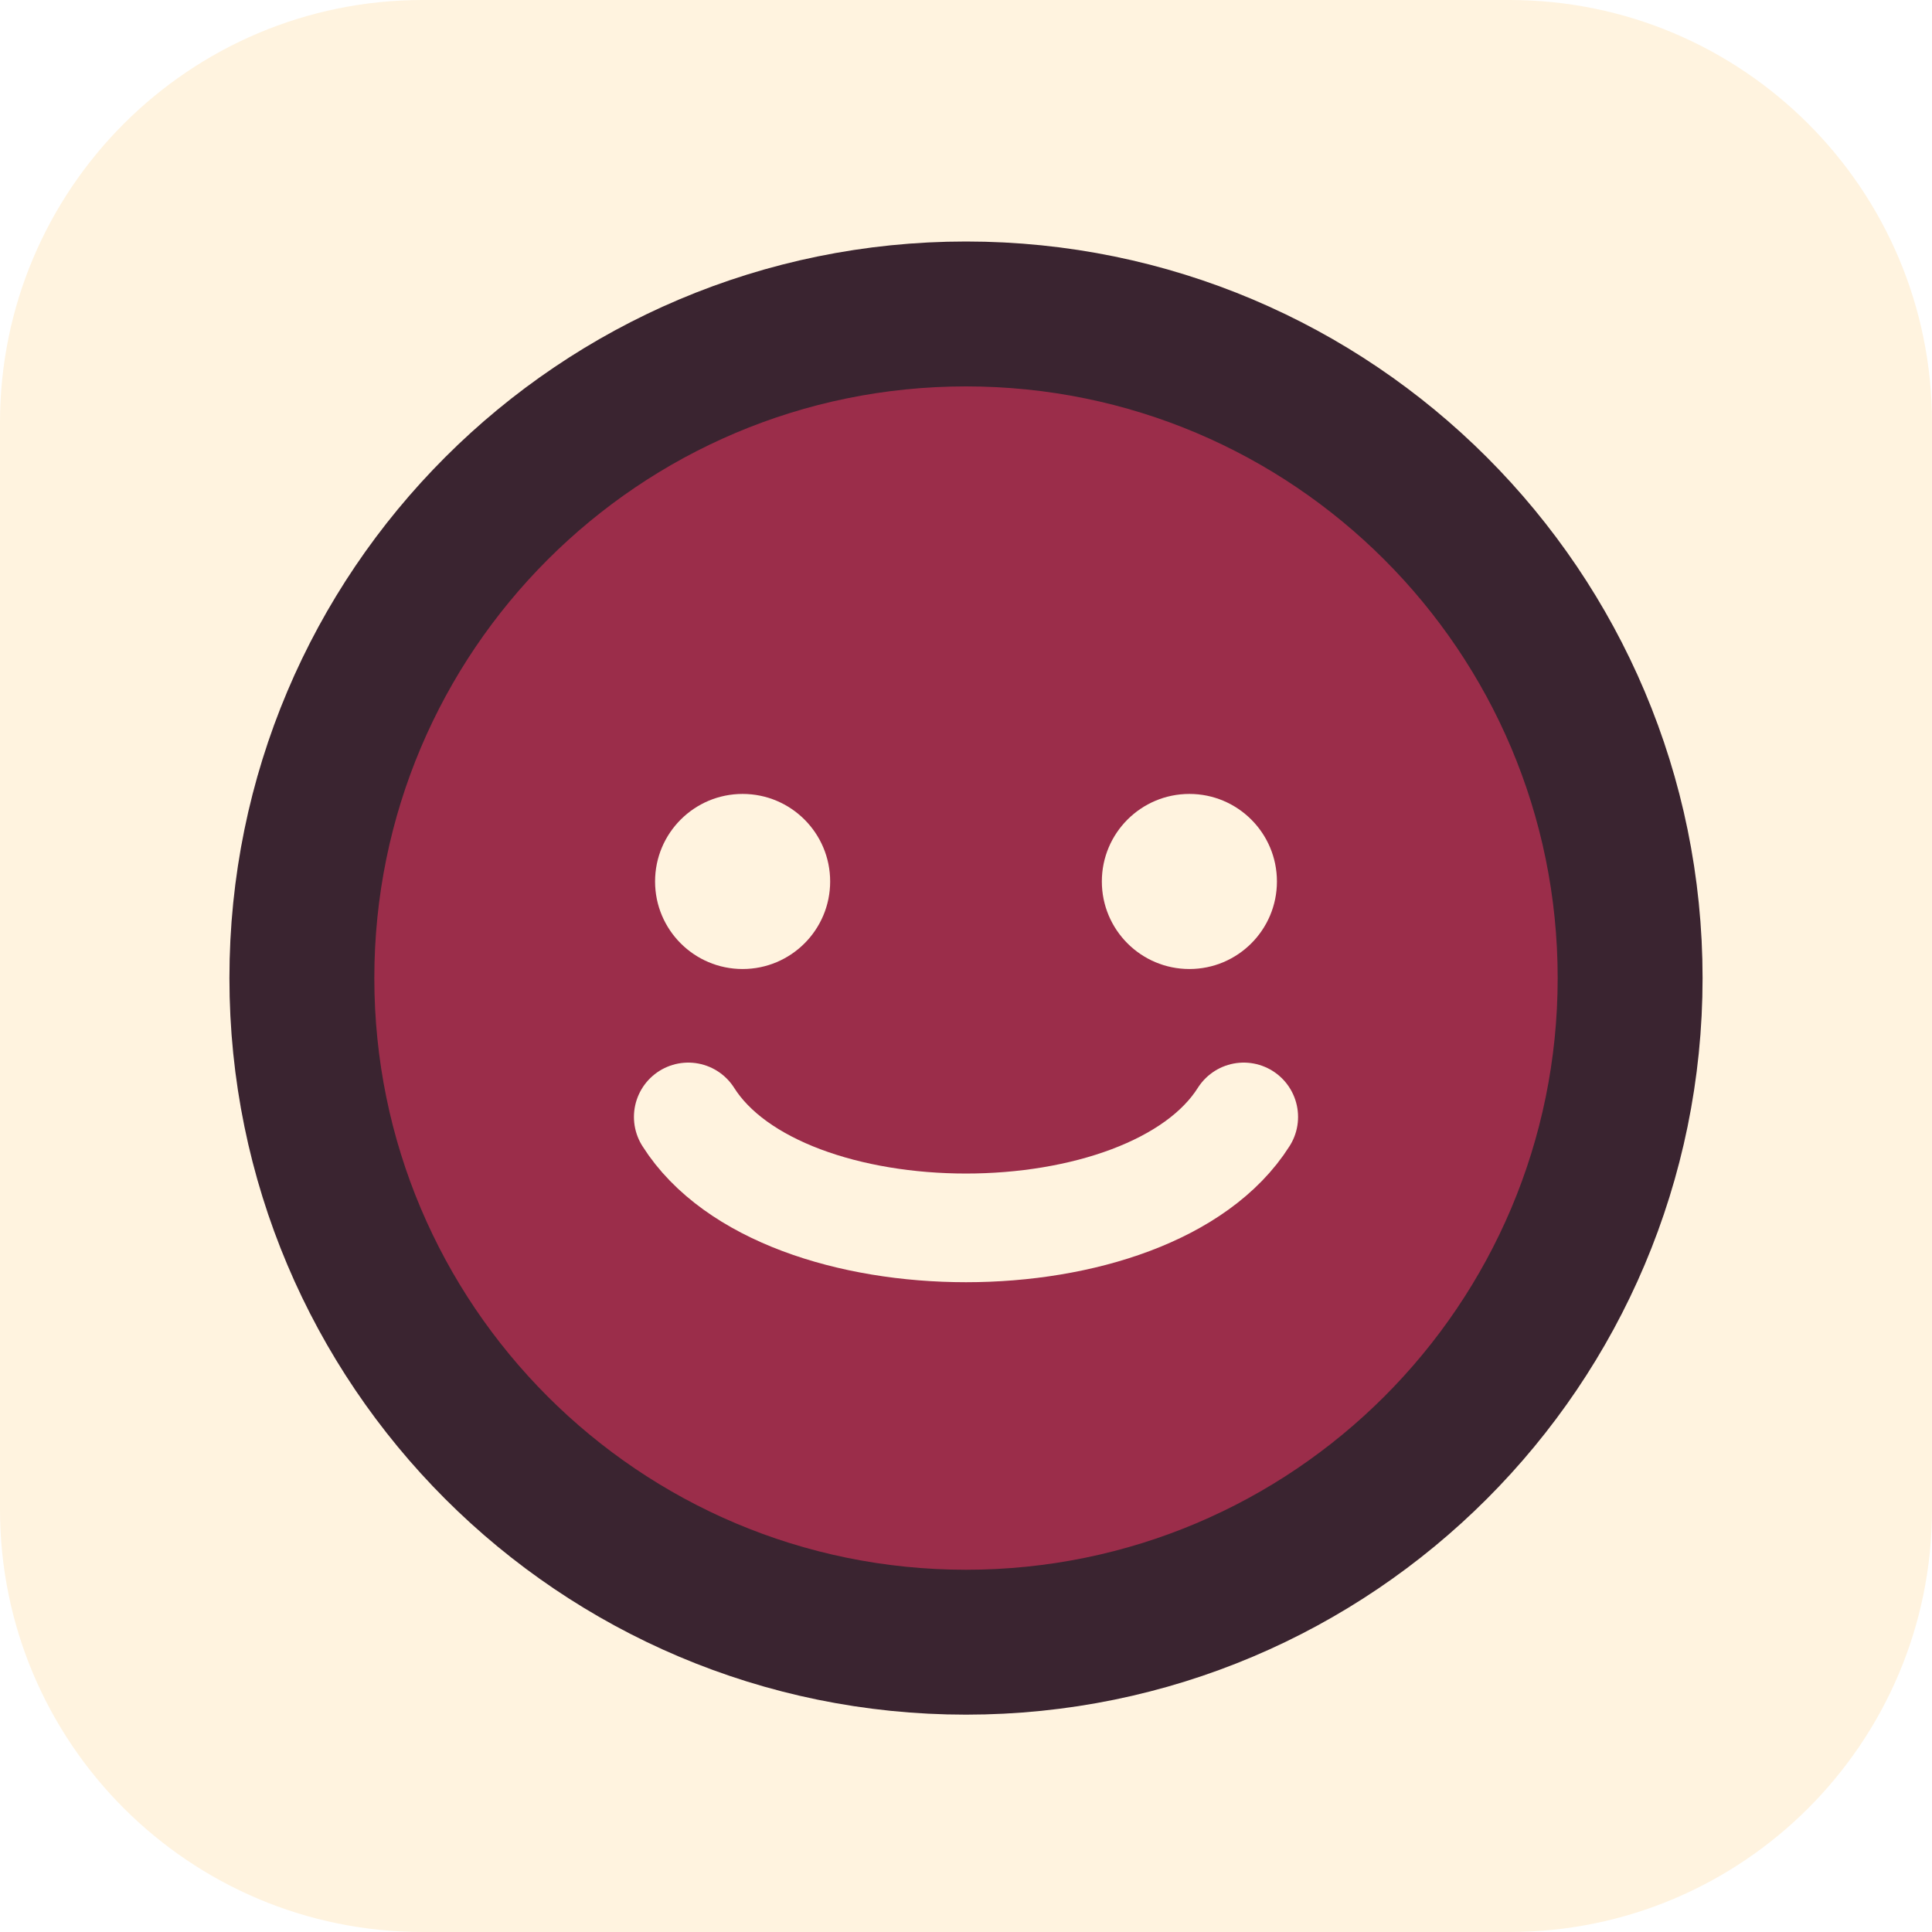
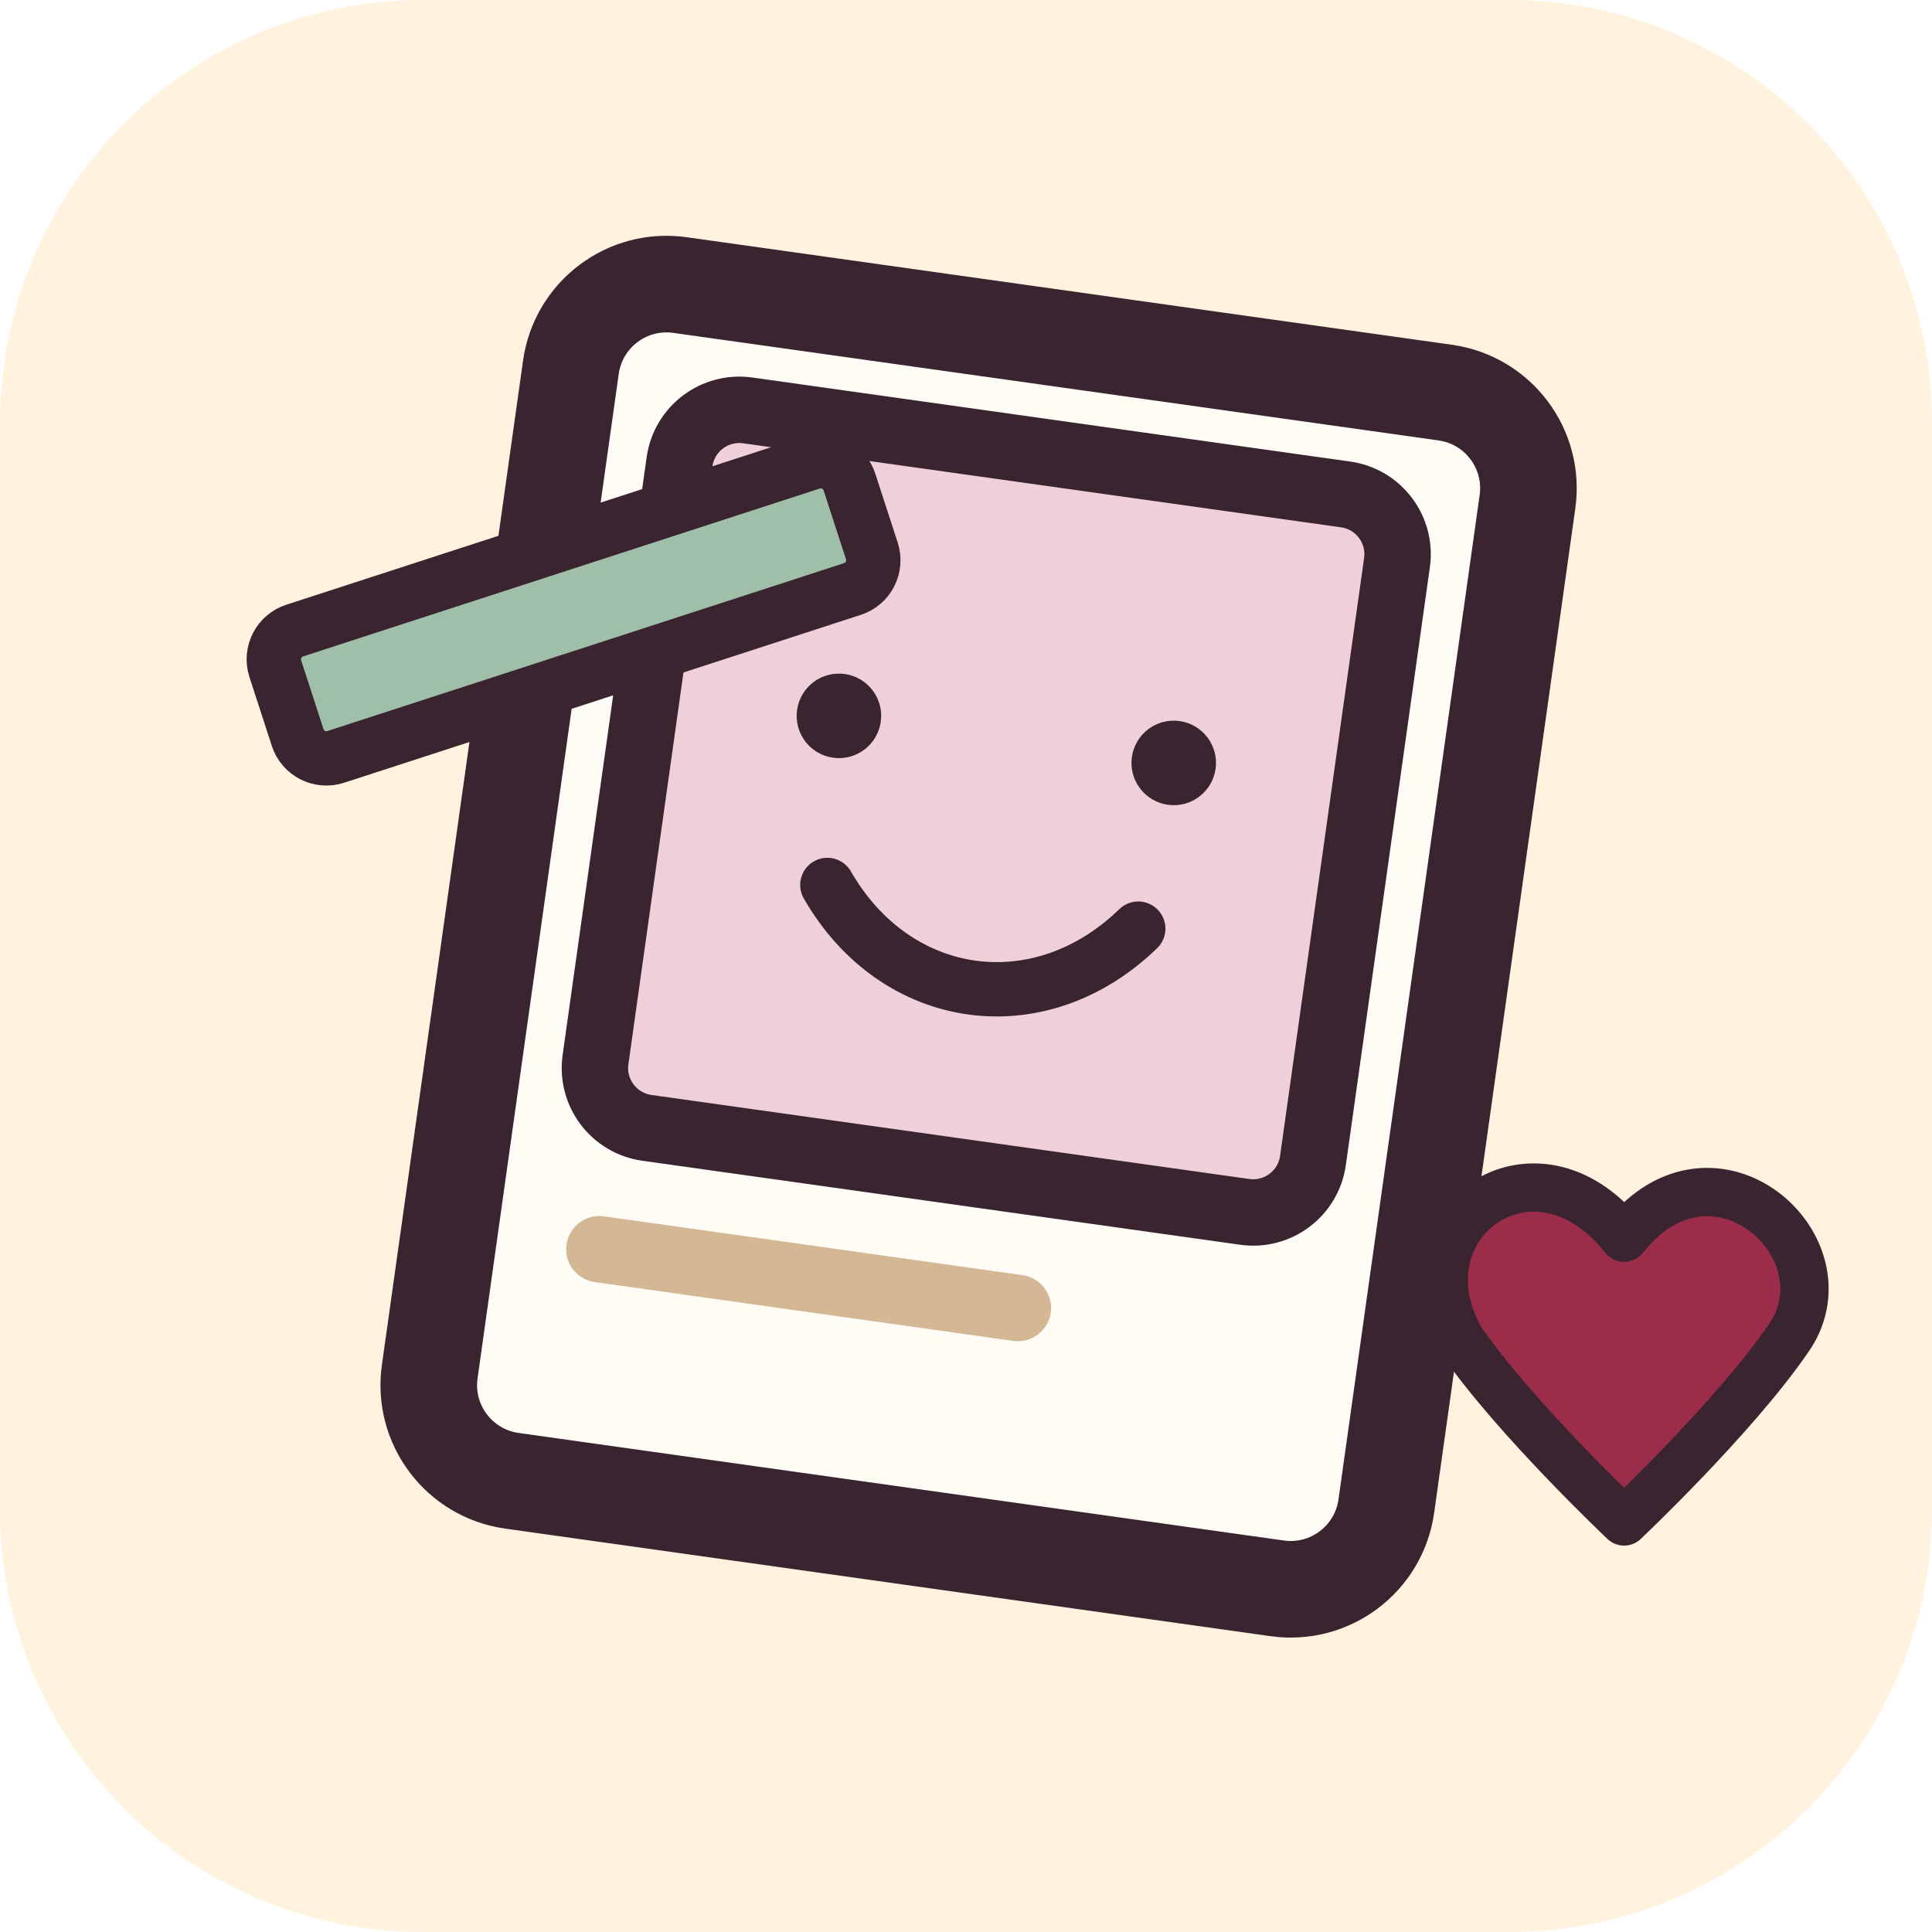
<svg xmlns="http://www.w3.org/2000/svg" viewBox="0 0 32 32" role="img" aria-label="PocketMemoir">
  <rect width="32" height="32" rx="7" fill="#fff3df" />
-   <circle cx="16" cy="16.2" r="11" fill="#9b2d4a" stroke="#3a2430" stroke-width="2.4" />
-   <circle cx="12.3" cy="14.6" r="1.45" fill="#fff3df" />
-   <circle cx="19.7" cy="14.6" r="1.45" fill="#fff3df" />
-   <path d="M11.4 18.5c1.55 2.45 7.65 2.45 9.2 0" fill="none" stroke="#fff3df" stroke-width="1.8" stroke-linecap="round" />
+   <g transform="rotate(8 16 17)">
+     <rect x="8" y="5.5" width="16" height="20" rx="1.6" fill="#fffcf5" stroke="#3a2430" stroke-width="1.6" />
+     <rect x="10" y="7.4" width="12" height="12" rx="1" fill="#f0d0d8" stroke="#3a2430" stroke-width="1.1" />
+     <circle cx="13.2" cy="12.2" r="0.7" fill="#3a2430" />
+     <circle cx="18.8" cy="12.2" r="0.7" fill="#3a2430" />
+     <path d="M13.4 15c1.4 1.8 3.8 1.8 5.2 0" fill="none" stroke="#3a2430" stroke-width="0.9" stroke-linecap="round" />
+     <line x1="10.5" y1="21.5" x2="17.5" y2="21.5" stroke="#d4b896" stroke-width="1.1" stroke-linecap="round" />
+   </g>
+   <rect x="4.5" y="9" width="10" height="2.2" rx="0.5" fill="#9fbfa8" stroke="#3a2430" stroke-width="0.9" transform="rotate(-18 9.5 10.1)" />
+   <path d="M24.2 22.2c-1.1-1.9 1.2-3.6 2.7-1.7 1.5-1.9 3.8 0.2 2.7 1.7-0.9 1.3-2.7 3-2.7 3s-1.8-1.7-2.7-3z" fill="#9b2d4a" stroke="#3a2430" stroke-width="0.8" stroke-linejoin="round" />
</svg>
